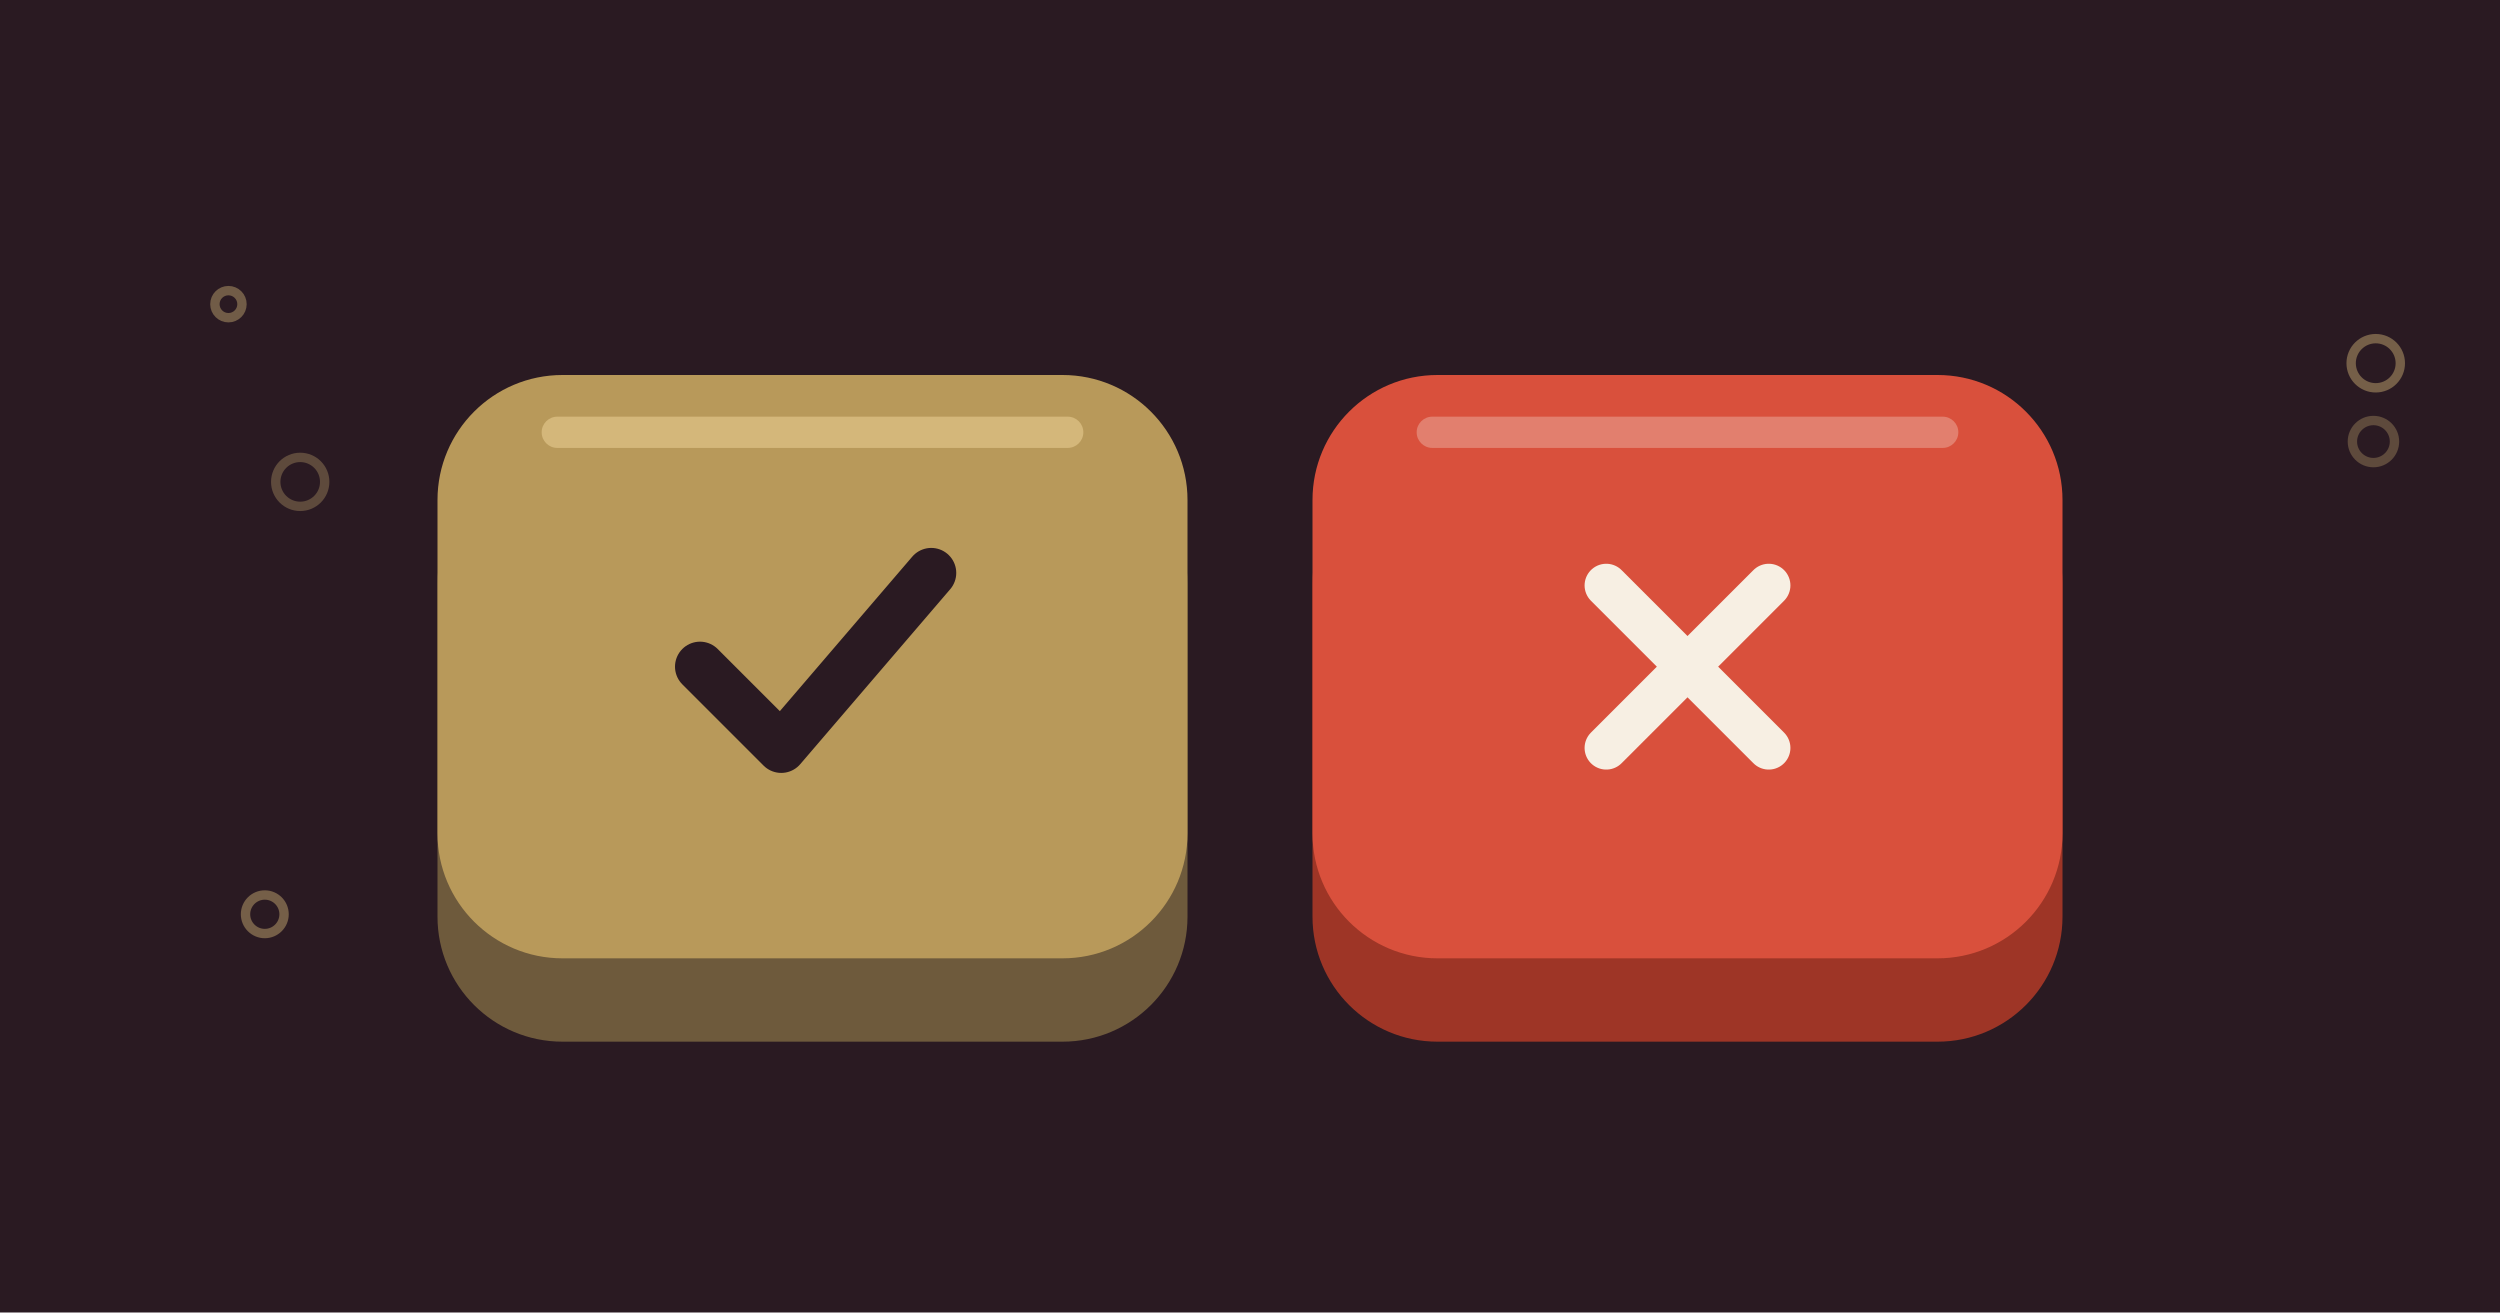
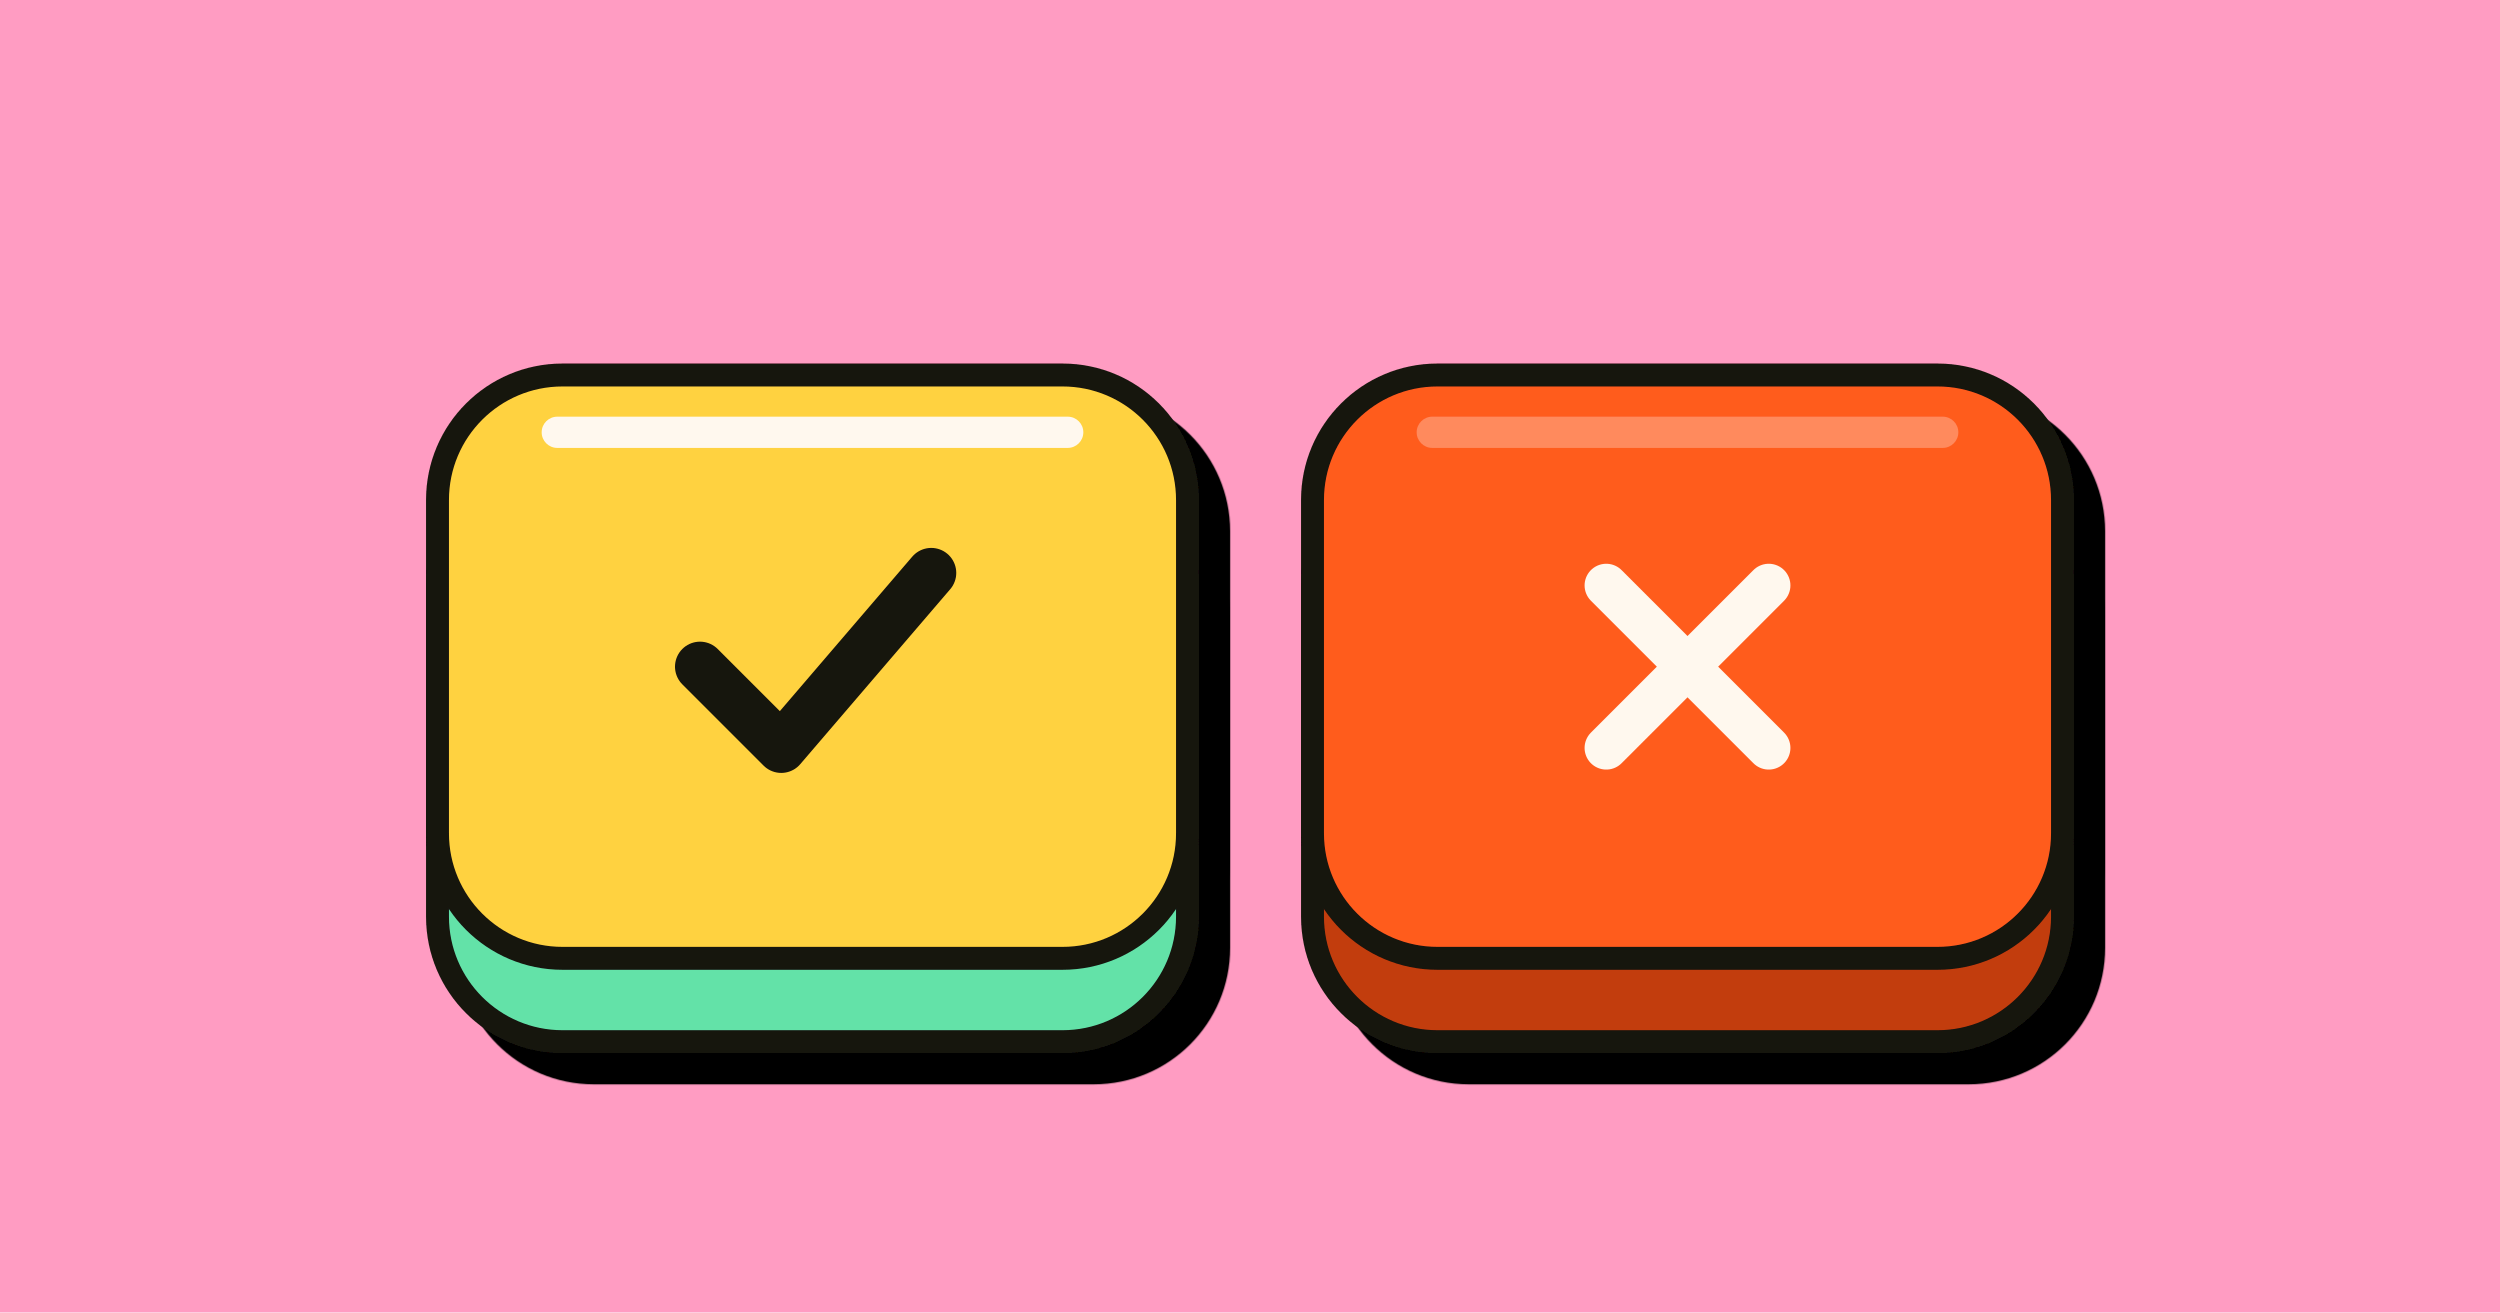
<svg xmlns="http://www.w3.org/2000/svg" viewBox="0 0 240 126" width="240" height="126">
-   <rect width="240" height="126" fill="#2A1A22" />
-   <circle cx="25.42" cy="87.77" r="1.85" fill="none" stroke="#D4B77A" stroke-opacity="0.44" stroke-width=".9" />
-   <circle cx="21.93" cy="29.2" r="1.3" fill="none" stroke="#D4B77A" stroke-opacity="0.42" stroke-width=".9" />
-   <circle cx="28.82" cy="46.26" r="2.35" fill="none" stroke="#D4B77A" stroke-opacity="0.31" stroke-width=".9" />
-   <circle cx="228.07" cy="34.87" r="2.36" fill="none" stroke="#D4B77A" stroke-opacity="0.44" stroke-width=".9" />
-   <circle cx="227.85" cy="42.39" r="2.02" fill="none" stroke="#D4B77A" stroke-opacity="0.31" stroke-width=".9" />
-   <rect x="42" y="44" width="72" height="56" rx="12" fill="#6E5A3C" />
-   <rect x="42" y="36" width="72" height="56" rx="12" fill="#B8995A" />
-   <rect x="52" y="40" width="52" height="3" rx="1.5" fill="#D4B77A" />
-   <rect x="126" y="44" width="72" height="56" rx="12" fill="#9E3526" />
-   <rect x="126" y="36" width="72" height="56" rx="12" fill="#D9503C" />
-   <rect x="136" y="40" width="52" height="3" rx="1.5" fill="#F7EFE3" opacity=".3" />
-   <path transform="translate(78 64) scale(30)" d="M-.36 0 L-.1 .26 L.38 -.3" fill="none" stroke="#2A1A22" stroke-width=".16" stroke-linecap="round" stroke-linejoin="round" />
-   <path transform="translate(162 64) scale(26)" d="M-.3 -.3 L.3 .3 M.3 -.3 L-.3 .3" fill="none" stroke="#F7EFE3" stroke-width=".16" stroke-linecap="round" />
+   <defs>
+     <filter id="h" x="-5%" y="-5%" width="115%" height="125%">
+       <feOffset in="SourceAlpha" dx="3" dy="3" result="s" />
+       <feMerge>
+         <feMergeNode in="s" />
+         <feMergeNode in="SourceGraphic" />
+       </feMerge>
+     </filter>
+   </defs>
+   <rect width="240" height="126" fill="#FF9CC2" />
+   <g filter="url(#h)">
+     <rect x="42" y="44" width="72" height="56" rx="12" fill="#63E2A8" stroke="#16120F" stroke-width="2.2" stroke-linejoin="round" vector-effect="non-scaling-stroke" />
+     <rect x="42" y="36" width="72" height="56" rx="12" fill="#FFD23F" stroke="#16120F" stroke-width="2.2" stroke-linejoin="round" vector-effect="non-scaling-stroke" />
+     <rect x="52" y="40" width="52" height="3" rx="1.5" fill="#FFF8EE" />
+     <rect x="126" y="44" width="72" height="56" rx="12" fill="#C23D0A" stroke="#16120F" stroke-width="2.2" stroke-linejoin="round" vector-effect="non-scaling-stroke" />
+     <rect x="126" y="36" width="72" height="56" rx="12" fill="#FF5B1F" stroke="#16120F" stroke-width="2.2" stroke-linejoin="round" vector-effect="non-scaling-stroke" />
+     <rect x="136" y="40" width="52" height="3" rx="1.5" fill="#FFF8EE" opacity=".3" />
+     <path transform="translate(78 64) scale(30)" d="M-.36 0 L-.1 .26 L.38 -.3" fill="none" stroke="#16120F" stroke-width=".16" stroke-linecap="round" stroke-linejoin="round" />
+     <path transform="translate(162 64) scale(26)" d="M-.3 -.3 L.3 .3 M.3 -.3 L-.3 .3" fill="none" stroke="#FFF8EE" stroke-width=".16" stroke-linecap="round" />
+   </g>
</svg>
